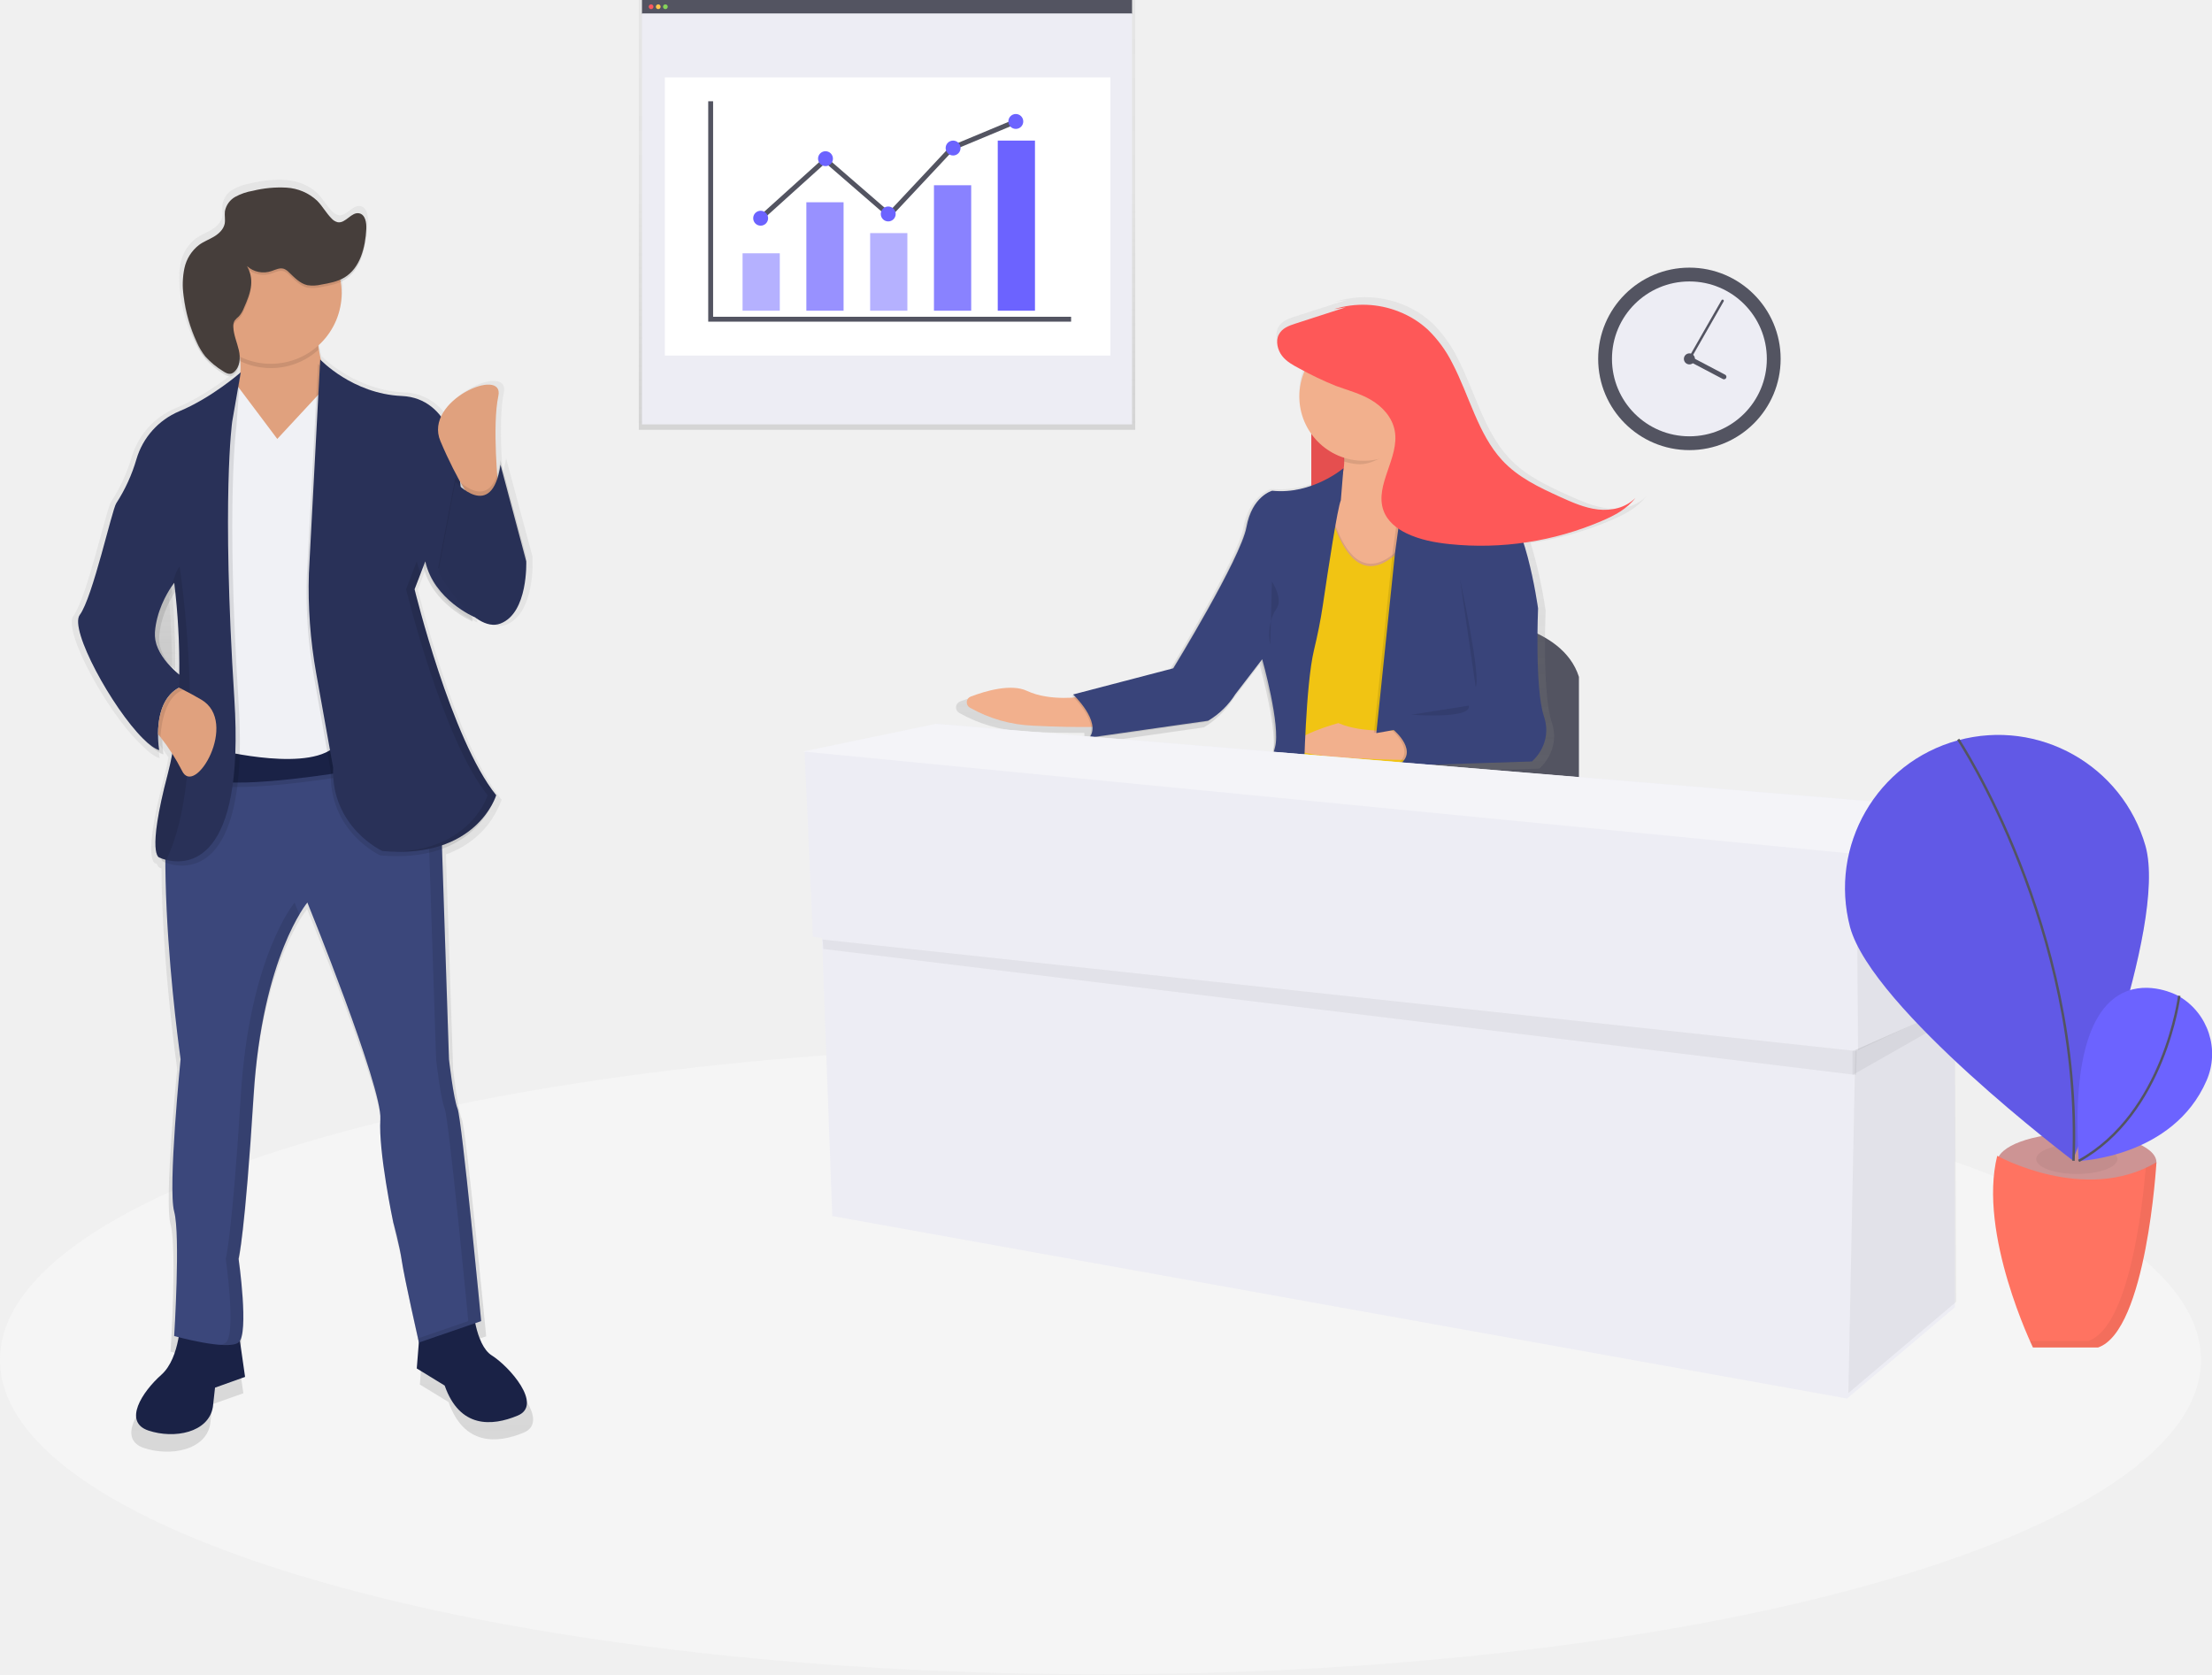
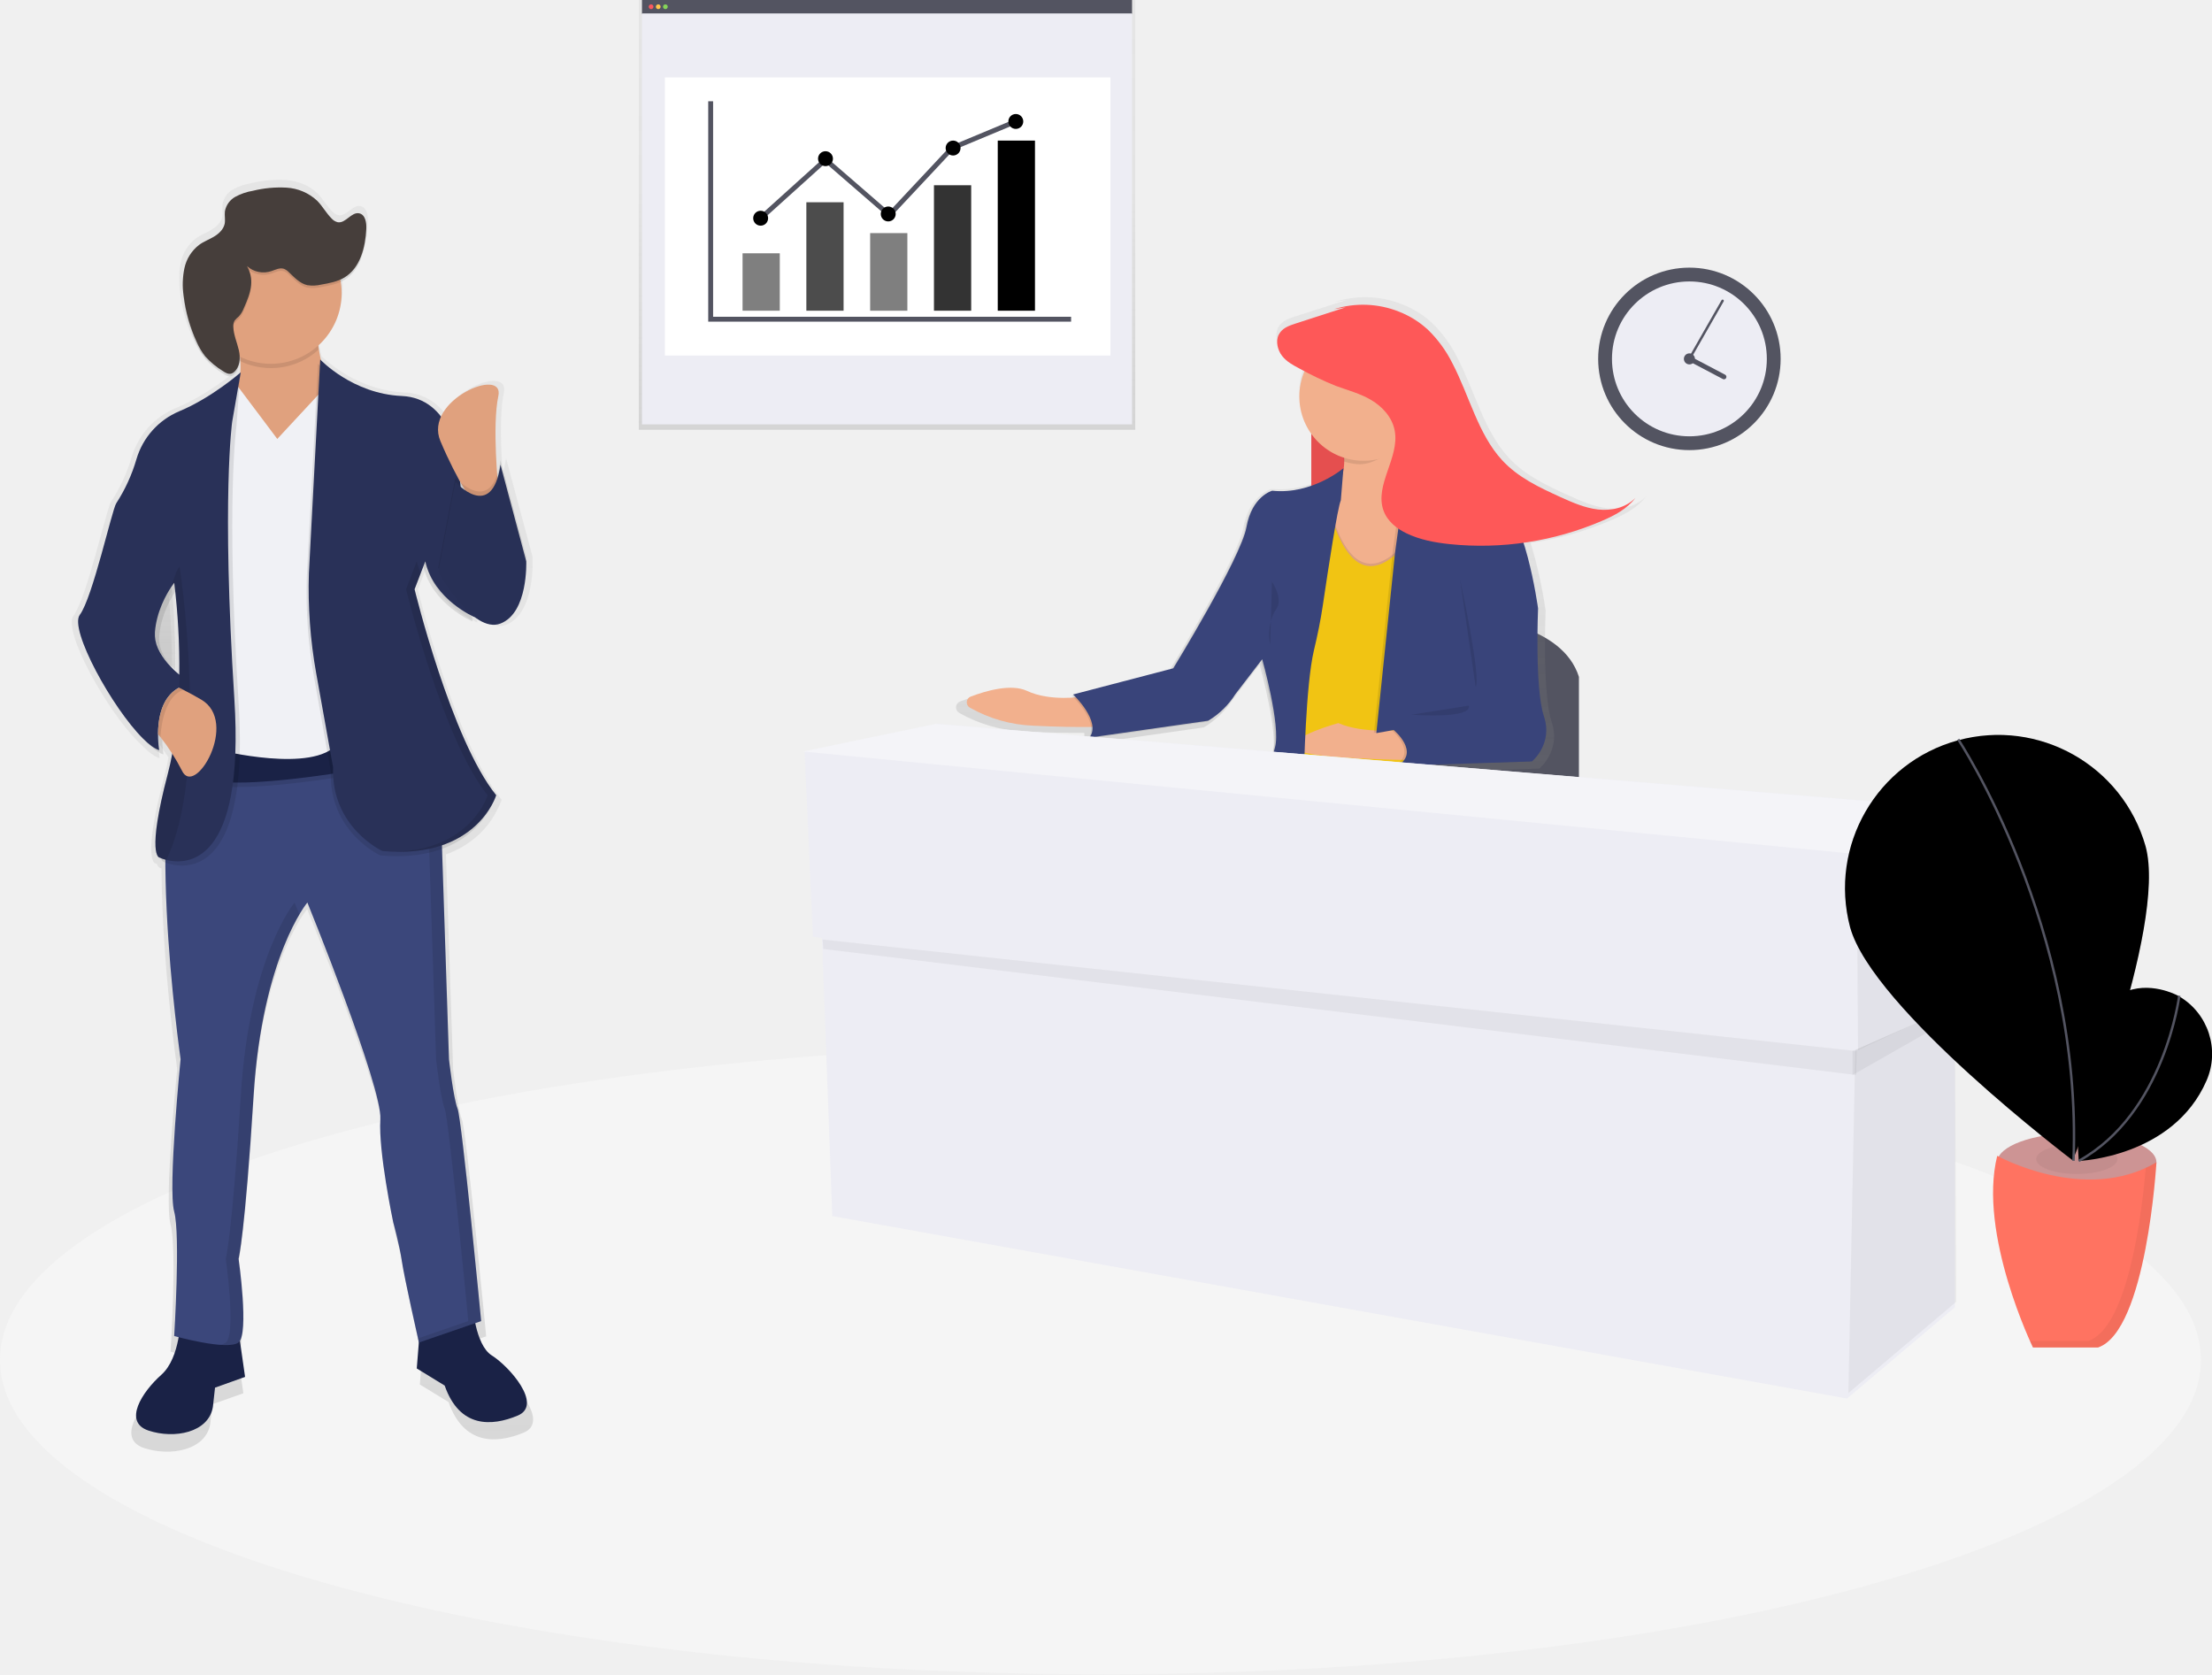
<svg xmlns="http://www.w3.org/2000/svg" xmlns:xlink="http://www.w3.org/1999/xlink" id="a4bcfc6d-da0f-4ee2-80ea-b3481570728c" data-name="Layer 1" width="905.04" height="685" viewBox="0 0 905.04 685">
  <defs>
    <linearGradient id="a43ae663-b469-4e5a-8886-296432196b31" x1="362.92" y1="175.84" x2="362.92" gradientUnits="userSpaceOnUse">
      <stop offset="0" stop-color="gray" stop-opacity="0.25" />
      <stop offset="0.54" stop-color="gray" stop-opacity="0.12" />
      <stop offset="1" stop-color="gray" stop-opacity="0.1" />
    </linearGradient>
    <linearGradient id="c04665b3-8429-49d7-b7f7-d55cb9164332" x1="679.81" y1="433" x2="679.81" y2="229.03" xlink:href="#a43ae663-b469-4e5a-8886-296432196b31" />
    <linearGradient id="8497327b-2adb-4787-b13a-16d8e52b02c9" x1="271.26" y1="701.42" x2="271.26" y2="181" xlink:href="#a43ae663-b469-4e5a-8886-296432196b31" />
    <linearGradient id="3db0f1d5-214e-432c-a06d-0b506d0d68e9" x1="377.67" y1="381.6" x2="377.67" y2="247.22" gradientTransform="matrix(-1, 0, 0, 1, 652, 0)" xlink:href="#a43ae663-b469-4e5a-8886-296432196b31" />
  </defs>
  <polygon points="261.37 0 261.37 9.74 261.37 175.84 464.48 175.84 464.48 9.74 464.48 0 261.37 0" fill="url(#a43ae663-b469-4e5a-8886-296432196b31)" />
  <rect x="262.67" width="200.51" height="5.68" fill="#535461" />
  <rect x="262.67" y="5.52" width="200.51" height="168.11" fill="#ededf4" />
  <rect x="272.04" y="31.68" width="182.28" height="113.78" fill="#fff" />
  <circle cx="266.4" cy="2.76" r="0.97" fill="#fa595f" />
  <circle cx="269.32" cy="2.76" r="0.97" fill="#ffc74c" />
  <circle cx="272.24" cy="2.76" r="0.97" fill="#85d459" />
  <polyline points="290.77 41.43 290.77 130.6 438.24 130.6" fill="none" stroke="#535461" stroke-miterlimit="10" stroke-width="2" />
-   <rect x="303.82" y="103.63" width="15.23" height="23.49" fill="#6c63ff" opacity="0.5" />
-   <rect x="329.92" y="82.75" width="15.23" height="44.37" fill="#6c63ff" opacity="0.7" />
-   <rect x="356.02" y="95.37" width="15.23" height="31.76" fill="#6c63ff" opacity="0.5" />
-   <rect x="382.13" y="75.79" width="15.23" height="51.33" fill="#6c63ff" opacity="0.8" />
-   <rect x="408.23" y="57.52" width="15.23" height="69.6" fill="#6c63ff" />
+   <rect x="303.82" y="103.63" width="15.23" height="23.49" fill="currentColor" opacity="0.5" />
+   <rect x="329.92" y="82.75" width="15.23" height="44.37" fill="currentColor" opacity="0.7" />
+   <rect x="356.02" y="95.37" width="15.23" height="31.76" fill="currentColor" opacity="0.5" />
+   <rect x="382.13" y="75.79" width="15.23" height="51.33" fill="currentColor" opacity="0.8" />
+   <rect x="408.23" y="57.52" width="15.23" height="69.6" fill="currentColor" />
  <polyline points="311.22 89.28 337.75 65.35 363.86 87.97 389.52 60.57 415.62 49.69" fill="none" stroke="#535461" stroke-miterlimit="10" stroke-width="2" />
-   <circle cx="311.22" cy="89.28" r="3.05" fill="#6c63ff" />
-   <circle cx="363.42" cy="87.54" r="3.05" fill="#6c63ff" />
-   <circle cx="389.96" cy="60.57" r="3.05" fill="#6c63ff" />
-   <circle cx="337.75" cy="64.92" r="3.05" fill="#6c63ff" />
-   <circle cx="415.62" cy="49.69" r="3.05" fill="#6c63ff" />
+   <circle cx="311.22" cy="89.28" r="3.05" fill="currentColor" />
+   <circle cx="363.42" cy="87.54" r="3.05" fill="currentColor" />
+   <circle cx="389.96" cy="60.57" r="3.05" fill="currentColor" />
+   <circle cx="337.75" cy="64.92" r="3.05" fill="currentColor" />
+   <circle cx="415.62" cy="49.69" r="3.05" fill="currentColor" />
  <ellipse cx="450.26" cy="556.36" rx="450.26" ry="128.64" fill="#f5f5f5" />
  <path d="M693.9,416.1s12.44-61.09,60-55.43c0,0,32.81,2.26,39.6,23.76v47.51Z" transform="translate(-147.48 -107.5)" fill="#535461" />
  <path d="M805.26,315.48c-5.58-.63-10.87-3-16.07-5.32-8.74-3.95-17.69-8.12-24.45-15.45-10.16-11-13.85-27.24-21-40.87a52.19,52.19,0,0,0-10.47-14.33A39.13,39.13,0,0,0,721.16,232a41,41,0,0,0-27.47-1l5-.83L677.3,237c-2.66.86-5.58,1.95-6.93,4.64s-.49,6.54,1.43,9,4.62,3.89,7.24,5.27l2.25,1.18a27.18,27.18,0,0,0,2.85,26.42v21.93a38.2,38.2,0,0,1-16.52,2.1,11.79,11.79,0,0,0-4.16,2.42c-2.61,2-5.92,6-7.27,13.39-2.27,12.46-28,54.9-30.68,59.26l-42,11,.25.24-.81.21s.33.31.85.86c-4.74.32-13.08.3-19.71-2.82-6.8-3.2-17.72.08-23.8,2.4a2.59,2.59,0,0,0-.37,4.66,58.9,58.9,0,0,0,26.77,7.63c10.26.54,18.66.61,24.41.55a6.41,6.41,0,0,1-1.29,4.94L640,405.1a27.48,27.48,0,0,0,4.15-2.91,35.67,35.67,0,0,0,7.87-8.72l10.81-14.13c.68,2.44,7.73,28.34,5.36,36.93l-2.53,9.52,14.78,1.53V427l44.73,6,0-1h.08l.19-8.39,51.85-1.67s9-7.31,5.07-19-2.48-45.58-2.48-45.58a190.25,190.25,0,0,0-6.15-27.77A130.39,130.39,0,0,0,807,320.21c5.16-2.22,10.37-4.91,14-9.6C816.84,314.81,810.84,316.11,805.26,315.48Z" transform="translate(-147.48 -107.5)" fill="url(#c04665b3-8429-49d7-b7f7-d55cb9164332)" />
  <rect x="536.52" y="150.5" width="42" height="65" fill="#fe5858" />
  <rect x="536.52" y="150.5" width="42" height="65" opacity="0.1" />
  <path d="M692.69,281.89a23.2,23.2,0,0,1,2.48,24.21c-6.42,13.8-2.49,33.67,2.68,36.7s25.7,7.16,32.11-1.66,6.05-34.3,3.94-38-17.75-6.83-17.08-27.72Z" transform="translate(-147.48 -107.5)" fill="#f2b08d" />
  <path d="M690,307.56s8.24,55.24,36.14,17.22l-2.31,104-50.45-6.73Z" transform="translate(-147.48 -107.5)" opacity="0.1" />
  <path d="M689.93,308.55s8.24,55.24,36.14,17.22l-2.31,104-50.45-6.73Z" transform="translate(-147.48 -107.5)" fill="#f1c413" />
  <path d="M720.73,406s-15.17,1.92-25.67-2.66c0,0-20,5.41-18,10.11s47.89,5,47.89,5Z" transform="translate(-147.48 -107.5)" fill="#f2b08d" />
  <path d="M590.4,392.53s-13.19,2.12-22.71-2.36c-6.58-3.1-17.16.08-23.06,2.33a2.51,2.51,0,0,0-.36,4.51,57.06,57.06,0,0,0,25.93,7.39c19.36,1,31.9.32,31.9.32Z" transform="translate(-147.48 -107.5)" fill="#f2b08d" />
  <path d="M717.29,333.34l-7.68,74,7.12-1.26s11,9.13,1.48,14.62L773.28,419s8.72-7.08,4.91-18.45-2.4-44.16-2.4-44.16-5.67-41.5-16.93-43.67c0,0-22.77-4.46-36.07-19.26Z" transform="translate(-147.48 -107.5)" opacity="0.1" />
  <path d="M718.28,333.44l-7.68,74,7.12-1.26s11,9.13,1.48,14.62l55.07-1.77s8.72-7.08,4.91-18.45-2.4-44.16-2.4-44.16-5.67-41.5-16.93-43.67c0,0-22.77-4.46-36.07-19.26Z" transform="translate(-147.48 -107.5)" fill="#39447a" />
  <path d="M696.6,299.51s-12.86,10.89-29.15,9.2c0,0-8.21,2.14-10.52,14.88S627,381.35,627,381.35l-41,10.71s11.81,11.2,6.65,17.66l48.62-6.93A33.06,33.06,0,0,0,652.33,392l11-14.33s7.65,27.24,5.25,36l-2.45,9.23,14.32,1.49s.7-36.22,4.07-50.29c1.46-6.09,2.72-12.21,3.64-18.4,2.34-15.8,6-39.83,7.37-43Z" transform="translate(-147.48 -107.5)" opacity="0.1" />
  <path d="M697.15,299.07S684.29,310,668,308.27c0,0-8.21,2.14-10.52,14.88s-29.94,57.77-29.94,57.77l-41,10.71s11.81,11.2,6.65,17.66l48.62-6.93a33.06,33.06,0,0,0,11.1-10.82l11-14.33s7.65,27.24,5.25,36l-2.45,9.23L681,423.88s.7-36.22,4.07-50.29c1.46-6.09,2.72-12.21,3.64-18.4,2.34-15.8,6-39.83,7.37-43Z" transform="translate(-147.48 -107.5)" fill="#39447a" />
  <path d="M720.79,289.25c-2.35-3.71-4.36-5.29-4.13-12.36l-24.12,6.48a23.32,23.32,0,0,1,4.77,12.92,26.42,26.42,0,0,0,5.25,1.09C709.15,298.07,715.78,292.79,720.79,289.25Z" transform="translate(-147.48 -107.5)" opacity="0.1" />
  <circle cx="705.43" cy="269.74" r="26.3" transform="translate(216.86 836.07) rotate(-84.08)" fill="#f2b08d" />
  <path d="M667.89,345.43s4.76,7,1.84,11.17-3.59,10.6-2.52,14.71" transform="translate(-147.48 -107.5)" opacity="0.1" />
  <path d="M744.83,344.43s8.79,40.33,6.41,44.08" transform="translate(-147.48 -107.5)" opacity="0.1" />
  <path d="M724.94,399.91s24.92,1.92,23.5-3.72" transform="translate(-147.48 -107.5)" opacity="0.1" />
  <path d="M693.25,234a39.75,39.75,0,0,1,26.61,1,37.91,37.91,0,0,1,11.76,7.31,50.56,50.56,0,0,1,10.14,13.88c6.9,13.21,10.48,28.95,20.32,39.6,6.55,7.09,15.22,11.14,23.69,15,5,2.27,10.16,4.55,15.57,5.16s11.22-.65,15.25-4.71c-3.48,4.54-8.53,7.15-13.53,9.3a125.13,125.13,0,0,1-62.54,9.57c-6-.64-12-1.74-17.56-4.4-4-1.92-7.88-4.93-9.46-9.44-3.64-10.4,6.58-21.44,4.66-32.41-1-5.63-5.09-10-9.65-12.7s-9.65-4-14.52-5.8a136,136,0,0,1-14.93-7.13c-2.54-1.34-5.16-2.75-7-5.11s-2.75-6-1.38-8.69,4.14-3.66,6.71-4.5l20.73-6.71" transform="translate(-147.48 -107.5)" fill="#fe5858" />
  <polygon points="806.61 331.23 383.51 296.16 329.21 307.47 332.6 383.27 336.31 383.72 340.52 497.53 755.71 572.19 799.83 534.86 799.83 411.47 805.48 408.16 806.61 331.23" fill="#ededf4" />
  <polygon points="807.18 331.23 806.05 408.16 760.23 429.65 759.66 349.33 807.18 331.23" opacity="0.05" />
  <polygon points="799.83 411.55 800.39 532.6 756.27 569.93 759.1 429.65 799.83 411.55" opacity="0.05" />
  <polygon points="336.87 388.24 759.44 439.81 759.66 430.03 336.56 384.4 336.87 388.24" opacity="0.05" />
  <polygon points="799.83 415.99 799.83 411.55 757.97 430.03 757.97 439.83 799.83 415.99" opacity="0.05" />
  <polygon points="328.64 307.47 382.94 296.16 806.05 331.23 758.53 349.33 328.64 307.47" fill="#f4f4f8" />
  <ellipse cx="849.73" cy="475.54" rx="32.57" ry="11.96" fill="#cd9494" />
  <ellipse cx="849.73" cy="474.21" rx="16.62" ry="6.1" opacity="0.05" />
  <path d="M964.65,580.38s35.89,19.94,65.14,2.66c0,0-4,69.12-23.93,75.77H979.27S956.67,612.28,964.65,580.38Z" transform="translate(-147.48 -107.5)" fill="#ff7361" />
-   <path d="M1025.34,453.72c9.13,33.39-29.82,128.51-29.82,128.51s-82-62-91.09-95.43a62.68,62.68,0,0,1,120.91-33.08Z" transform="translate(-147.48 -107.5)" fill="#6c63ff" />
+   <path d="M1025.34,453.72c9.13,33.39-29.82,128.51-29.82,128.51s-82-62-91.09-95.43a62.68,62.68,0,0,1,120.91-33.08Z" transform="translate(-147.48 -107.5)" fill="currentColor" />
  <path d="M1025.34,453.72c9.13,33.39-29.82,128.51-29.82,128.51s-82-62-91.09-95.43a62.68,62.68,0,0,1,120.91-33.08Z" transform="translate(-147.48 -107.5)" opacity="0.1" />
  <path d="M948.68,410s51,77,47.17,172.42" transform="translate(-147.48 -107.5)" fill="none" stroke="#535461" stroke-miterlimit="10" />
-   <path d="M1038.36,514.75S992.1,489.59,998,582.48c0,0,38.59-1.38,52.28-32.86a27.3,27.3,0,0,0-11.2-34.48Z" transform="translate(-147.48 -107.5)" fill="#6c63ff" />
+   <path d="M1038.36,514.75S992.1,489.59,998,582.48c0,0,38.59-1.38,52.28-32.86a27.3,27.3,0,0,0-11.2-34.48Z" transform="translate(-147.48 -107.5)" fill="currentColor" />
  <path d="M1039.12,514.91s-6,48.22-41.16,67.57" transform="translate(-147.48 -107.5)" fill="none" stroke="#535461" stroke-miterlimit="10" />
  <path d="M1025.43,585.3c-1.35,15.9-6.86,65.29-23.56,70.85H978c.76,1.7,1.22,2.66,1.22,2.66h26.59c19.94-6.65,23.93-75.77,23.93-75.77A48.4,48.4,0,0,1,1025.43,585.3Z" transform="translate(-147.48 -107.5)" opacity="0.05" />
  <circle cx="691.22" cy="146.83" r="37.33" fill="#535461" />
  <circle cx="691.22" cy="146.83" r="31.68" fill="#ededf4" />
  <circle cx="691.22" cy="146.83" r="2.26" fill="#535461" />
  <line x1="704.8" y1="123.07" x2="691.22" y2="146.83" fill="none" stroke="#535461" stroke-linecap="round" stroke-miterlimit="10" />
  <line x1="691.87" y1="147.08" x2="705.36" y2="154.18" fill="none" stroke="#535461" stroke-linecap="round" stroke-miterlimit="10" stroke-width="2" />
  <path d="M350.92,668.57c-3.88-2.4-5.93-8.42-7-13.48l2.49-.85s-8.13-84.22-9.93-88.7-3.61-20.61-3.61-20.61l-2.93-87.84c13.49-4.9,19.16-14.38,21.07-18.53a23,23,0,0,0,1.72-3.83c-19-23.29-34.31-86-34.31-86l2.57-6.62h0l1.13-2.91c3.77,15.9,20.68,23,20.68,23l-.25-2.33c.67.33,1.08.51,1.14.53,3.55,2.63,7.32,4,10.85,2.7,11.08-4.23,10.9-23.62,10.84-25.78,0-1.25,0-2,0-2L354.53,295a34.49,34.49,0,0,1-1.39,6c-.63-8.35-1.43-24,.49-32.89,2.13-9.88-18.7-3.08-24.11,8.57A21.32,21.32,0,0,0,313,268.08c-18.88-.81-31.79-12.74-34-14.89a56.76,56.76,0,0,1-1.11-6.19,29.41,29.41,0,0,0,9.43-26.59,15.15,15.15,0,0,0,1.42-.73c6.7-4,8.85-12.57,9.27-20.31,0-.4,0-.83,0-1.26.1-2.57-.49-5.75-3-6.27-3.29-.69-5.7,4.26-9,3.73a5,5,0,0,1-2.61-1.57c-2.27-2.25-3.8-5.14-6.05-7.39-3.36-3.36-8.14-5.07-12.9-5.48a48.6,48.6,0,0,0-14.2,1.33,23.45,23.45,0,0,0-7.31,2.48,8.73,8.73,0,0,0-4.4,6,9.83,9.83,0,0,0-.05,1.64c0,.83,0,1.68.07,2.51a6.81,6.81,0,0,1-.12,1.08c-.48,2.35-2.42,4.15-4.49,5.38s-4.38,2.09-6.33,3.5a16.62,16.62,0,0,0-6.11,9.67,26.73,26.73,0,0,0-.68,6.61,42.63,42.63,0,0,0,.35,6,63.81,63.81,0,0,0,5.57,19.32,27.33,27.33,0,0,0,3.62,6,33.62,33.62,0,0,0,7.31,6c1.1.74,2.41,1.5,3.67,1.09a3.19,3.19,0,0,0,1-.6c1.86-1.54,2.49-4,2.43-6.46,0,.26.08.53.11.78l.18.08a30.5,30.5,0,0,1,0,4.86c-1.67,1.42-13,10.86-25.68,16.08a31.3,31.3,0,0,0-18,19.94,69.43,69.43,0,0,1-8.5,18.44c-1.81,2.69-9.93,39.42-15.35,46.59-4.53,6,13.7,39,26.65,51.68l.58.55c3,3.14,5.76,5.33,8,6a41.09,41.09,0,0,1-.5-6.14c1.47,2,2.89,3.95,4.17,5.88-.53,2.83-1.15,5.61-1.87,8.32-9,34-3.61,34.94-3.61,34.94s.27.13.74.31c.47,1.37,1.06,1.48,1.06,1.48s.28.14.79.33c.22,39.21,6.43,82.1,6.43,82.1s-5.42,53.76-2.71,63.61,0,52,0,52l1.85.49c-1,5.32-3,11.85-7.27,15.64-8.13,7.17-16.25,19.71-5.42,23.29s25.28.9,27.08-9.86l.9-8.06,12.64-4.48-2.16-15c3.56-5.69-.55-34.28-.55-34.28s2.71-9.86,6.32-68.09c.1-1.64.22-3.23.34-4.81,0-.46.07-.91.11-1.36q.15-1.79.32-3.53c0-.4.08-.81.12-1.21.15-1.49.31-3,.48-4.41,0-.22.06-.44.08-.66q.23-1.85.47-3.64l.17-1.24q.23-1.63.48-3.2c0-.31.09-.62.14-.92q.32-2,.66-3.87l.16-.85q.27-1.49.56-2.94l.22-1.09q.31-1.52.63-3l.12-.56c.26-1.15.52-2.27.78-3.36l.21-.87q.31-1.25.62-2.45l.24-.91c.27-1,.54-2,.82-3l0-.08c.28-1,.57-1.94.86-2.88l.25-.81q.33-1.05.66-2.06l.24-.72c.29-.87.58-1.72.87-2.54l.13-.35q.38-1.06.76-2.07l.26-.69q.34-.9.68-1.75l.21-.52q.43-1.07.86-2.07l.19-.44q.34-.79.68-1.54l.26-.57q.35-.76.69-1.48l.14-.31c.27-.57.54-1.11.8-1.63l.22-.42.58-1.13.23-.43.68-1.26,0-.09.69-1.21.2-.34a42.73,42.73,0,0,1,3.61-5.4S304.87,556.58,304,570s5.42,43,5.42,43,2.71,9.86,3.61,16.13c.77,5.33,5.45,26.18,6.83,32.33h0l.22,1,0,.11.06.27,0,.15,0,.09-.88,10.87,11.74,7.17c6.32,17.92,19.86,17,30.7,12.54S358.14,673,350.92,668.57ZM337.7,304.14l-.14-.12,0-.17ZM219.43,384.41c-.65-.54-1.32-1.14-2-1.78-.76-.8-1.5-1.65-2.19-2.55l.48.52c.7.66,1.4,1.28,2.07,1.83a306.72,306.72,0,0,0-1.24-30.77c.44-.74.84-1.39,1.2-1.93A297.17,297.17,0,0,1,219.43,384.41Z" transform="translate(-147.48 -107.5)" fill="url(#8497327b-2adb-4787-b13a-16d8e52b02c9)" />
  <path d="M244.54,247.31l0,.22-.21-.31Zm-27.31,132.5c-3.63-3.86-6.89-8.91-6.47-14.36.66-8.53,4.64-15.63,6.79-18.9a302.47,302.47,0,0,1,1.69,35.05C218.59,381.06,217.91,380.45,217.23,379.81Zm120.55-79.61.15.27-.14-.12Z" transform="translate(-147.48 -107.5)" fill="url(#3db0f1d5-214e-432c-a06d-0b506d0d68e9)" />
  <path d="M340.84,641s.88,16.69,7.9,21.08,21.08,20.2,10.54,24.59-23.71,5.27-29.86-12.29l-11.42-7,1.76-22Z" transform="translate(-147.48 -107.5)" fill="#1a2246" />
  <path d="M221.4,646.25s0,16.69-7.9,23.71-15.81,19.32-5.27,22.83,24.59.88,26.35-9.66l.88-7.9,12.29-4.39-3.51-24.59Z" transform="translate(-147.48 -107.5)" fill="#1a2246" />
  <path d="M327.67,434.61l3.51,106.26s1.76,15.81,3.51,20.2S344.35,648,344.35,648l-25.47,8.78s-6.15-27.22-7-33.37-3.51-15.81-3.51-15.81-6.15-29-5.27-42.15-29.86-88.7-29.86-88.7-18.44,22-22,79-6.15,66.74-6.15,66.74,4.39,30.74,0,34.25-26.35-2.63-26.35-2.63,2.63-41.27,0-50.93,2.63-62.35,2.63-62.35S204.72,425,225.8,402.12L317.13,396Z" transform="translate(-147.48 -107.5)" fill="#3b477b" />
  <g opacity="0.1">
    <path d="M339.08,648s-7.9-82.55-9.66-86.94-3.51-20.2-3.51-20.2L322.4,434.61,312,396.32l5.17-.35,10.54,38.64,3.51,106.26s1.76,15.81,3.51,20.2S344.35,648,344.35,648l-25.47,8.78-.38-1.69Z" transform="translate(-147.48 -107.5)" />
    <path d="M239.85,656.79c4.39-3.51,0-34.25,0-34.25s2.63-9.66,6.15-66.74,22-79,22-79,.74,1.81,2,4.92c-5.47,9.26-16.09,32.23-18.66,74.12-3.51,57.08-6.15,66.74-6.15,66.74s4.39,30.74,0,34.25c-1.37,1.1-4.46,1.25-8.05.95A5.72,5.72,0,0,0,239.85,656.79Z" transform="translate(-147.48 -107.5)" />
  </g>
  <path d="M278.49,227.36s-7,31.61,12.29,48.3-45.67,29.86-57.08,15.81,7.9-21.08,7.9-21.08,9.66-7.9,0-31.61Z" transform="translate(-147.48 -107.5)" fill="#e0a17e" />
  <path d="M283.76,262.49l-22.83,24.59-17.7-23.56-14.8,71L233.7,417s42.15,11.42,65.86-10.54l-7-76.4Z" transform="translate(-147.48 -107.5)" fill="#f0f1f5" />
  <path d="M285.51,413.54,289,425s-41.27,7-55.33,3.51l3.51-12.29S275.85,425.83,285.51,413.54Z" transform="translate(-147.48 -107.5)" opacity="0.1" />
  <path d="M285.51,411.78,289,423.2s-41.27,7-55.33,3.51l3.51-12.29S275.85,424.07,285.51,411.78Z" transform="translate(-147.48 -107.5)" fill="#1a2246" />
  <path d="M277.61,256.34s13.17,14.05,33.37,14.93,22.83,25.47,22.83,25.47l7,65s-16.69-7-20.2-22.83l-4.39,11.42s14.93,61.47,33.37,84.31c0,0-7.9,26.35-46.54,22.83,0,0-21.08-9.66-20.2-34.25L276,384.72a196.53,196.53,0,0,1-3-41Z" transform="translate(-147.48 -107.5)" opacity="0.1" />
  <path d="M278.49,254.58s13.17,14.05,33.37,14.93S334.69,295,334.69,295l7,65s-16.69-7-20.2-22.83l-4.39,11.42S332.06,410,350.5,432.86c0,0-7.9,26.35-46.54,22.83,0,0-21.08-9.66-20.2-34.25L276.86,383a196.53,196.53,0,0,1-3-41Z" transform="translate(-147.48 -107.5)" fill="#293158" />
  <path d="M245.75,260.61s-9.83,11.4-23.2,16.95a30.59,30.59,0,0,0-17.47,19.55,67.94,67.94,0,0,1-8.27,18.07c-1.76,2.63-9.66,38.64-14.93,45.67s21.08,51.81,32.49,55.33c0,0-4.39-24.59,13.17-27.22,0,0-15.81-9.66-14.93-21.08s7.9-20.2,7.9-20.2,6.15,44.79-2.63,78.16-3.51,34.25-3.51,34.25,36,17.56,30.74-65-.88-113.29-.88-113.29Z" transform="translate(-147.48 -107.5)" opacity="0.1" />
  <path d="M212.62,414.41s-3.47-19.43,8.1-25.59c-.38,11.63-1.64,24.08-4.58,35.25-8.78,33.37-3.51,34.25-3.51,34.25a15.59,15.59,0,0,0,2.86,1c8.42,2.11,32.23,2.22,27.87-66-5.27-82.55-.88-113.29-.88-113.29l3.51-20.2s-11.83,10.4-25.2,15.95a30.6,30.6,0,0,0-17.47,19.55,68.3,68.3,0,0,1-8.27,18.07c-1.76,2.63-9.66,38.64-14.93,45.67-4.41,5.88,13.33,38.22,25.92,50.65C208.5,412.17,210.76,413.84,212.62,414.41Zm-.49-41.61a13.94,13.94,0,0,1-1.26-6.69c.65-8.42,4.65-15.41,6.69-18.49.73-1.1,1.21-1.7,1.21-1.7a283.59,283.59,0,0,1,2.07,37.62C217.77,381,214.06,377.18,212.13,372.81Z" transform="translate(-147.48 -107.5)" fill="#293158" />
  <path d="M258.29,258.1a28.86,28.86,0,0,1-12.65-2.9,56.83,56.83,0,0,0-4-14.66l36.88-11.42a70.58,70.58,0,0,0-.76,21.49A28.87,28.87,0,0,1,258.29,258.1Z" transform="translate(-147.48 -107.5)" opacity="0.1" />
  <circle cx="110.81" cy="119.86" r="28.98" fill="#e0a17e" />
  <g opacity="0.1">
    <path d="M347,432.86c-18.44-22.83-33.37-84.31-33.37-84.31L318,337.13a26.8,26.8,0,0,0,1.62,4.93l-2.5,6.49S332.06,410,350.5,432.86c0,0-7.21,24-41.42,23.11C340.27,455.15,347,432.86,347,432.86Z" transform="translate(-147.48 -107.5)" />
  </g>
  <path d="M351.38,307.28s-2.63-25.47,0-37.76-30.74,1.76-23.71,18.44,14.05,26.35,14.05,26.35Z" transform="translate(-147.48 -107.5)" fill="#e0a17e" />
  <path d="M352.25,295.86l10.54,39.52s.88,21.08-10.54,25.47-25.47-21.08-25.47-21.08l7-36.88S348.74,319.57,352.25,295.86Z" transform="translate(-147.48 -107.5)" opacity="0.1" />
  <path d="M352.25,297.62l10.54,39.52s.88,21.08-10.54,25.47-25.47-21.08-25.47-21.08l7-36.88S348.74,321.33,352.25,297.62Z" transform="translate(-147.48 -107.5)" fill="#293158" />
  <path d="M352.25,297.62l10.54,39.52s.88,21.08-10.54,25.47-25.47-21.08-25.47-21.08l7-36.88S348.74,321.33,352.25,297.62Z" transform="translate(-147.48 -107.5)" opacity="0.02" />
  <path d="M216.14,424.07c-8.78,33.37-3.51,34.25-3.51,34.25a15.59,15.59,0,0,0,2.86,1c8.85-17.81,10.35-46.9,9.58-72,0-.2,0-.4,0-.61A453.72,453.72,0,0,0,221,339.33c-1,.87-2.18,3.87-3.41,8.29.73-1.1,1.21-1.7,1.21-1.7a283.59,283.59,0,0,1,2.07,37.62,26.16,26.16,0,0,1-.12,5.29C220.34,400.45,219.08,412.9,216.14,424.07Z" transform="translate(-147.48 -107.5)" opacity="0.1" />
  <path d="M212.14,407.83l1,1.26h0a81.58,81.58,0,0,1,8.76,13.66c5.26,11.43,23.56-19.82,7.94-29-2.56-1.49-5-2.84-7.3-4h0l-1.77-.91C213.55,392.66,212.15,401.6,212.14,407.83Z" transform="translate(-147.48 -107.5)" fill="#e0a17e" />
  <path d="M212.14,407.83l1,1.26h0s.41-16.36,9.41-19.35h0l-1.77-.91C213.55,392.66,212.15,401.6,212.14,407.83Z" transform="translate(-147.48 -107.5)" opacity="0.1" />
  <path d="M258.64,219.38c1.63-.56,3.34-1.45,5-.9a5.67,5.67,0,0,1,2,1.36c2.29,2.16,4.55,4.67,7.62,5.34a14.73,14.73,0,0,0,5.7-.25c3.24-.57,6.57-1.18,9.39-2.86,6.52-3.89,8.6-12.33,9-19.91.14-2.55-.39-5.85-2.89-6.38-3.2-.68-5.54,4.18-8.77,3.65a4.88,4.88,0,0,1-2.54-1.54c-2.2-2.2-3.69-5-5.89-7.25a20.08,20.08,0,0,0-12.54-5.37,46.93,46.93,0,0,0-13.82,1.3,22.7,22.7,0,0,0-7.11,2.43,8.55,8.55,0,0,0-4.28,5.91c-.22,1.7.24,3.45-.1,5.12-.47,2.31-2.35,4.06-4.37,5.28s-4.26,2-6.16,3.43a16.31,16.31,0,0,0-5.94,9.47,32.07,32.07,0,0,0-.32,11.36A62.91,62.91,0,0,0,228,248.51a26.83,26.83,0,0,0,3.52,5.87,32.76,32.76,0,0,0,7.11,5.9c1.07.72,2.35,1.47,3.57,1.07a3.1,3.1,0,0,0,1-.59c2.49-2.08,2.73-5.85,2-9s-2.11-6.2-2.26-9.44a4.54,4.54,0,0,1,.52-2.63,11.61,11.61,0,0,1,1.76-1.77,10.61,10.61,0,0,0,2-3.3c1.33-3,2.68-6.15,3-9.46a12.76,12.76,0,0,0-1.69-7.79A10.08,10.08,0,0,0,258.64,219.38Z" transform="translate(-147.48 -107.5)" opacity="0.1" />
  <path d="M258.64,218.38c1.63-.56,3.34-1.45,5-.9a5.67,5.67,0,0,1,2,1.36c2.29,2.16,4.55,4.67,7.62,5.34a14.73,14.73,0,0,0,5.7-.25c3.24-.57,6.57-1.18,9.39-2.86,6.52-3.89,8.6-12.33,9-19.91.14-2.55-.39-5.85-2.89-6.38-3.2-.68-5.54,4.18-8.77,3.65a4.88,4.88,0,0,1-2.54-1.54c-2.2-2.2-3.69-5-5.89-7.25a20.08,20.08,0,0,0-12.54-5.37,46.93,46.93,0,0,0-13.82,1.3,22.7,22.7,0,0,0-7.11,2.43,8.55,8.55,0,0,0-4.28,5.91c-.22,1.7.24,3.45-.1,5.12-.47,2.31-2.35,4.06-4.37,5.28s-4.26,2-6.16,3.43a16.31,16.31,0,0,0-5.94,9.47,32.07,32.07,0,0,0-.32,11.36A62.91,62.91,0,0,0,228,247.51a26.83,26.83,0,0,0,3.52,5.87,32.76,32.76,0,0,0,7.11,5.9c1.07.72,2.35,1.47,3.57,1.07a3.1,3.1,0,0,0,1-.59c2.49-2.08,2.73-5.85,2-9s-2.11-6.2-2.26-9.44a4.54,4.54,0,0,1,.52-2.63,11.61,11.61,0,0,1,1.76-1.77,10.61,10.61,0,0,0,2-3.3c1.33-3,2.68-6.15,3-9.46a12.76,12.76,0,0,0-1.69-7.79A10.08,10.08,0,0,0,258.64,218.38Z" transform="translate(-147.48 -107.5)" fill="#463e3b" />
</svg>
